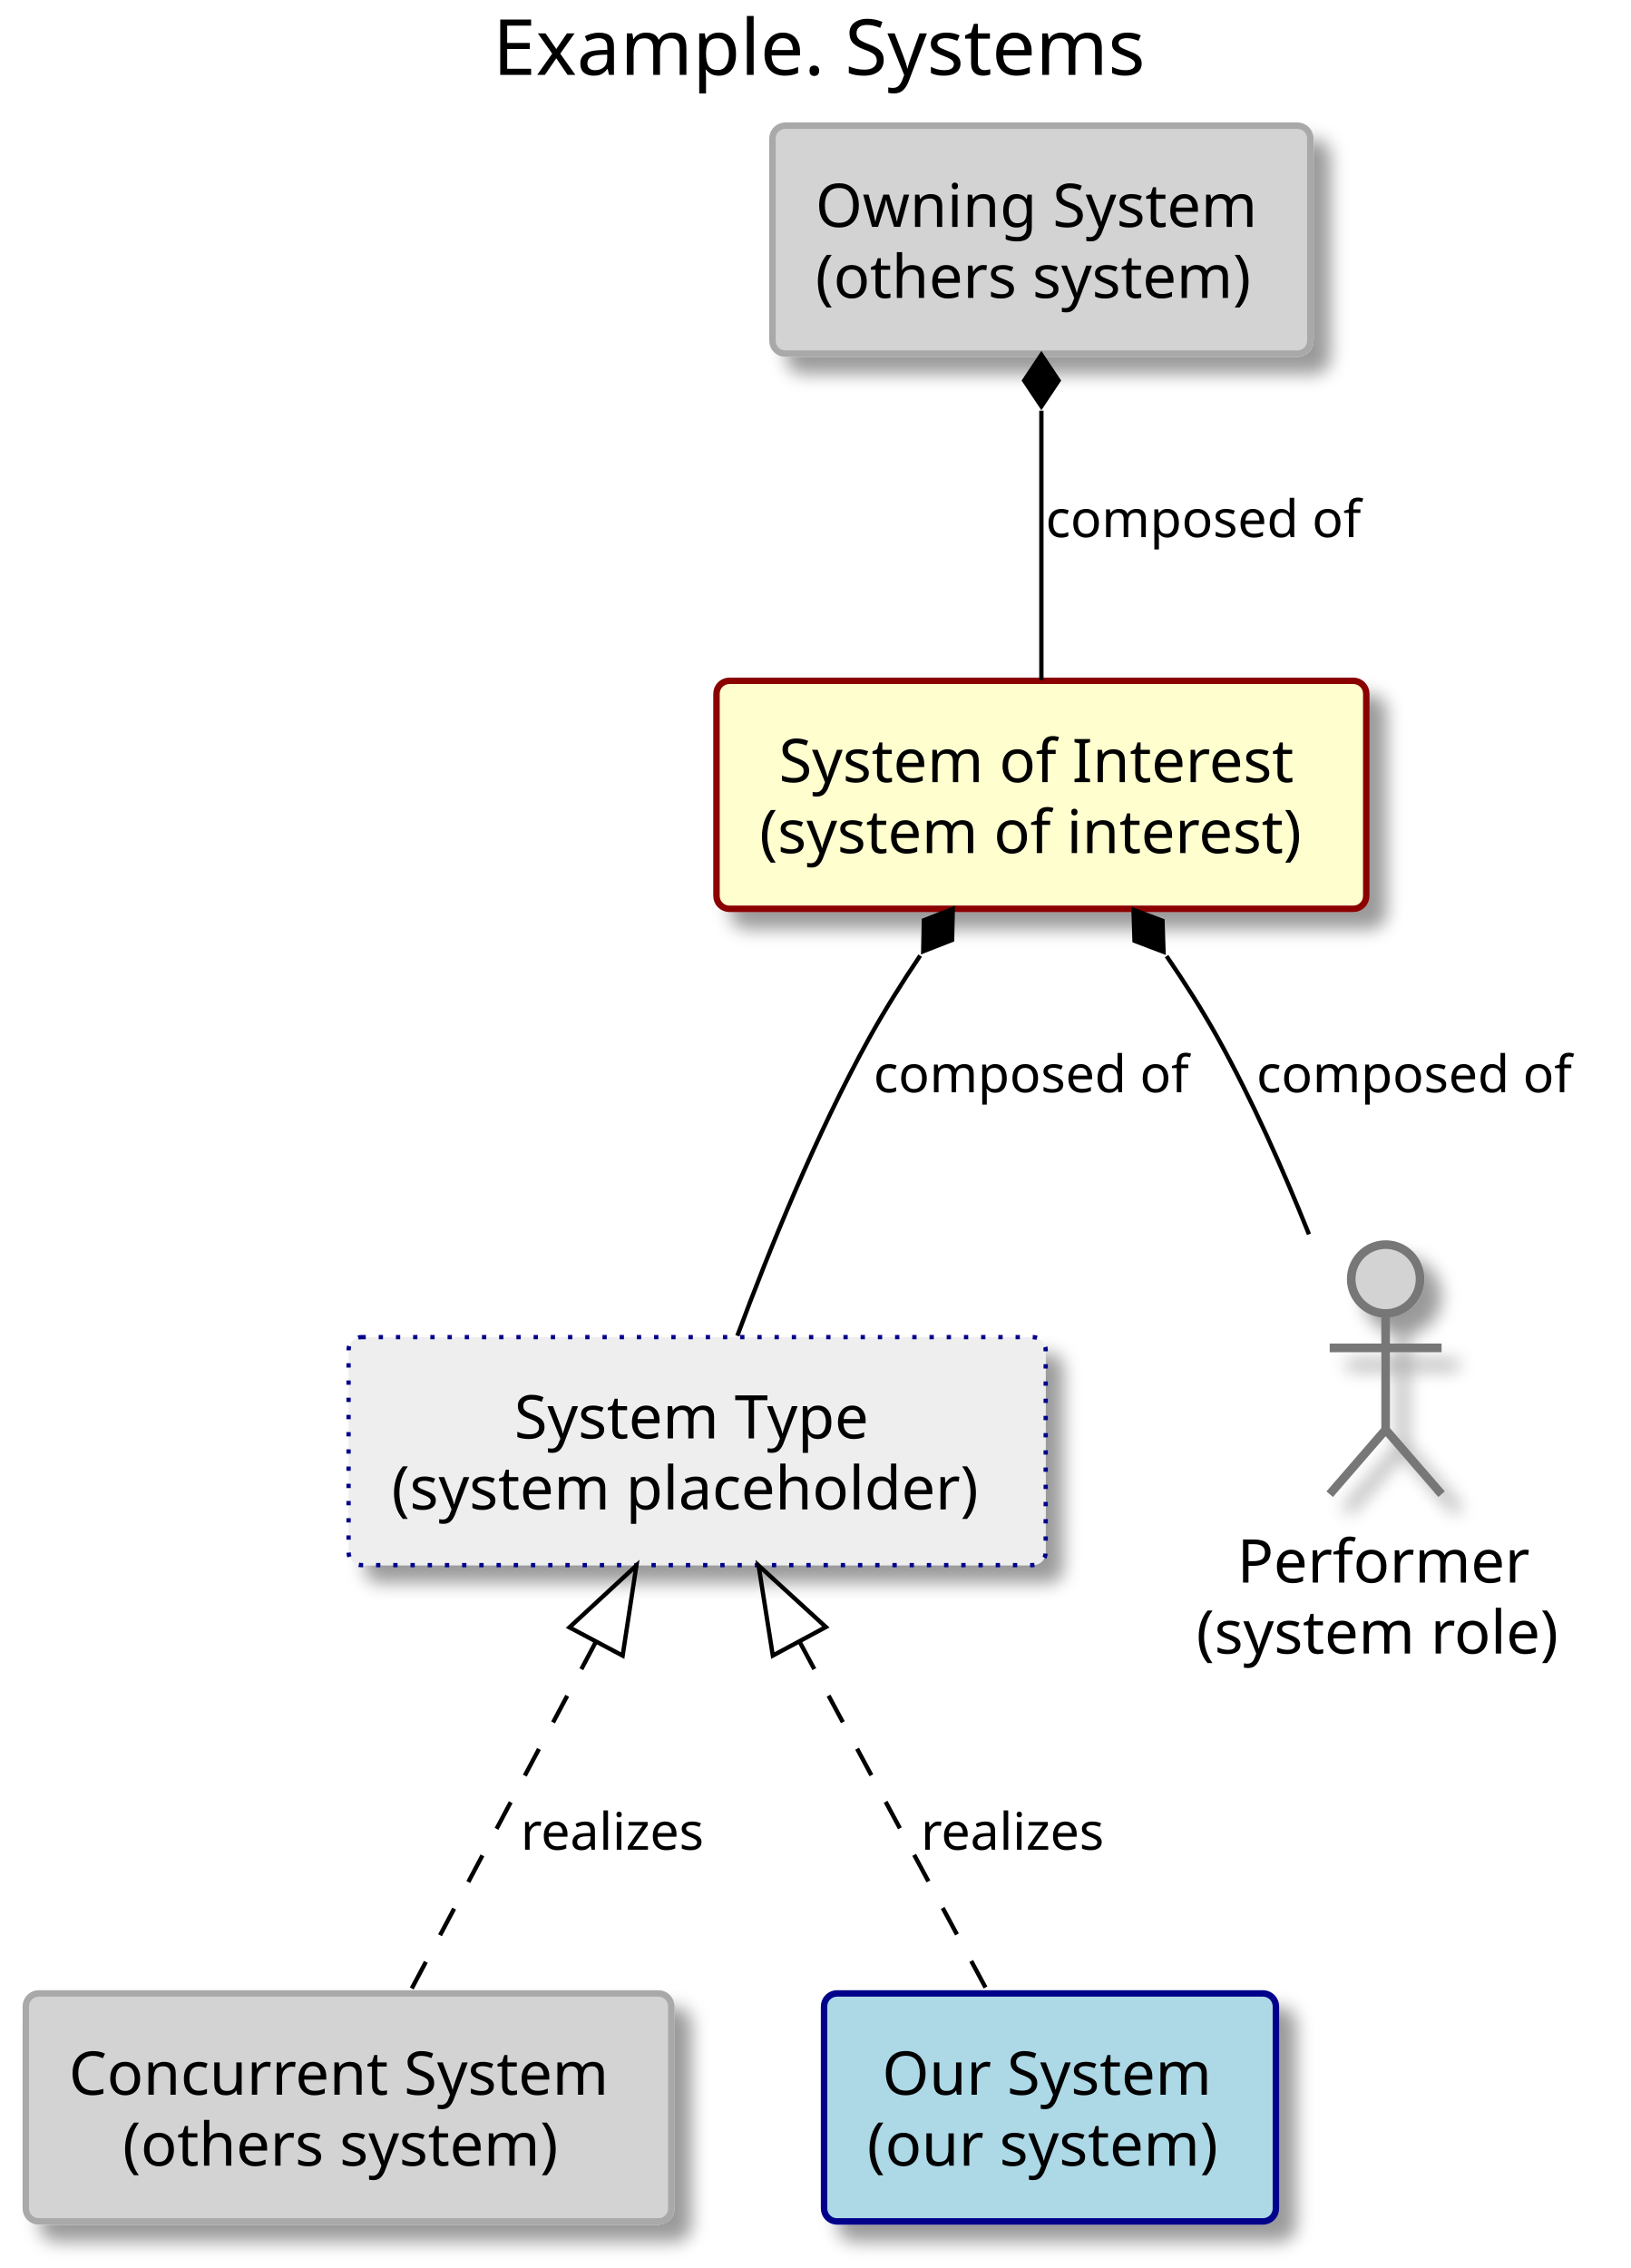
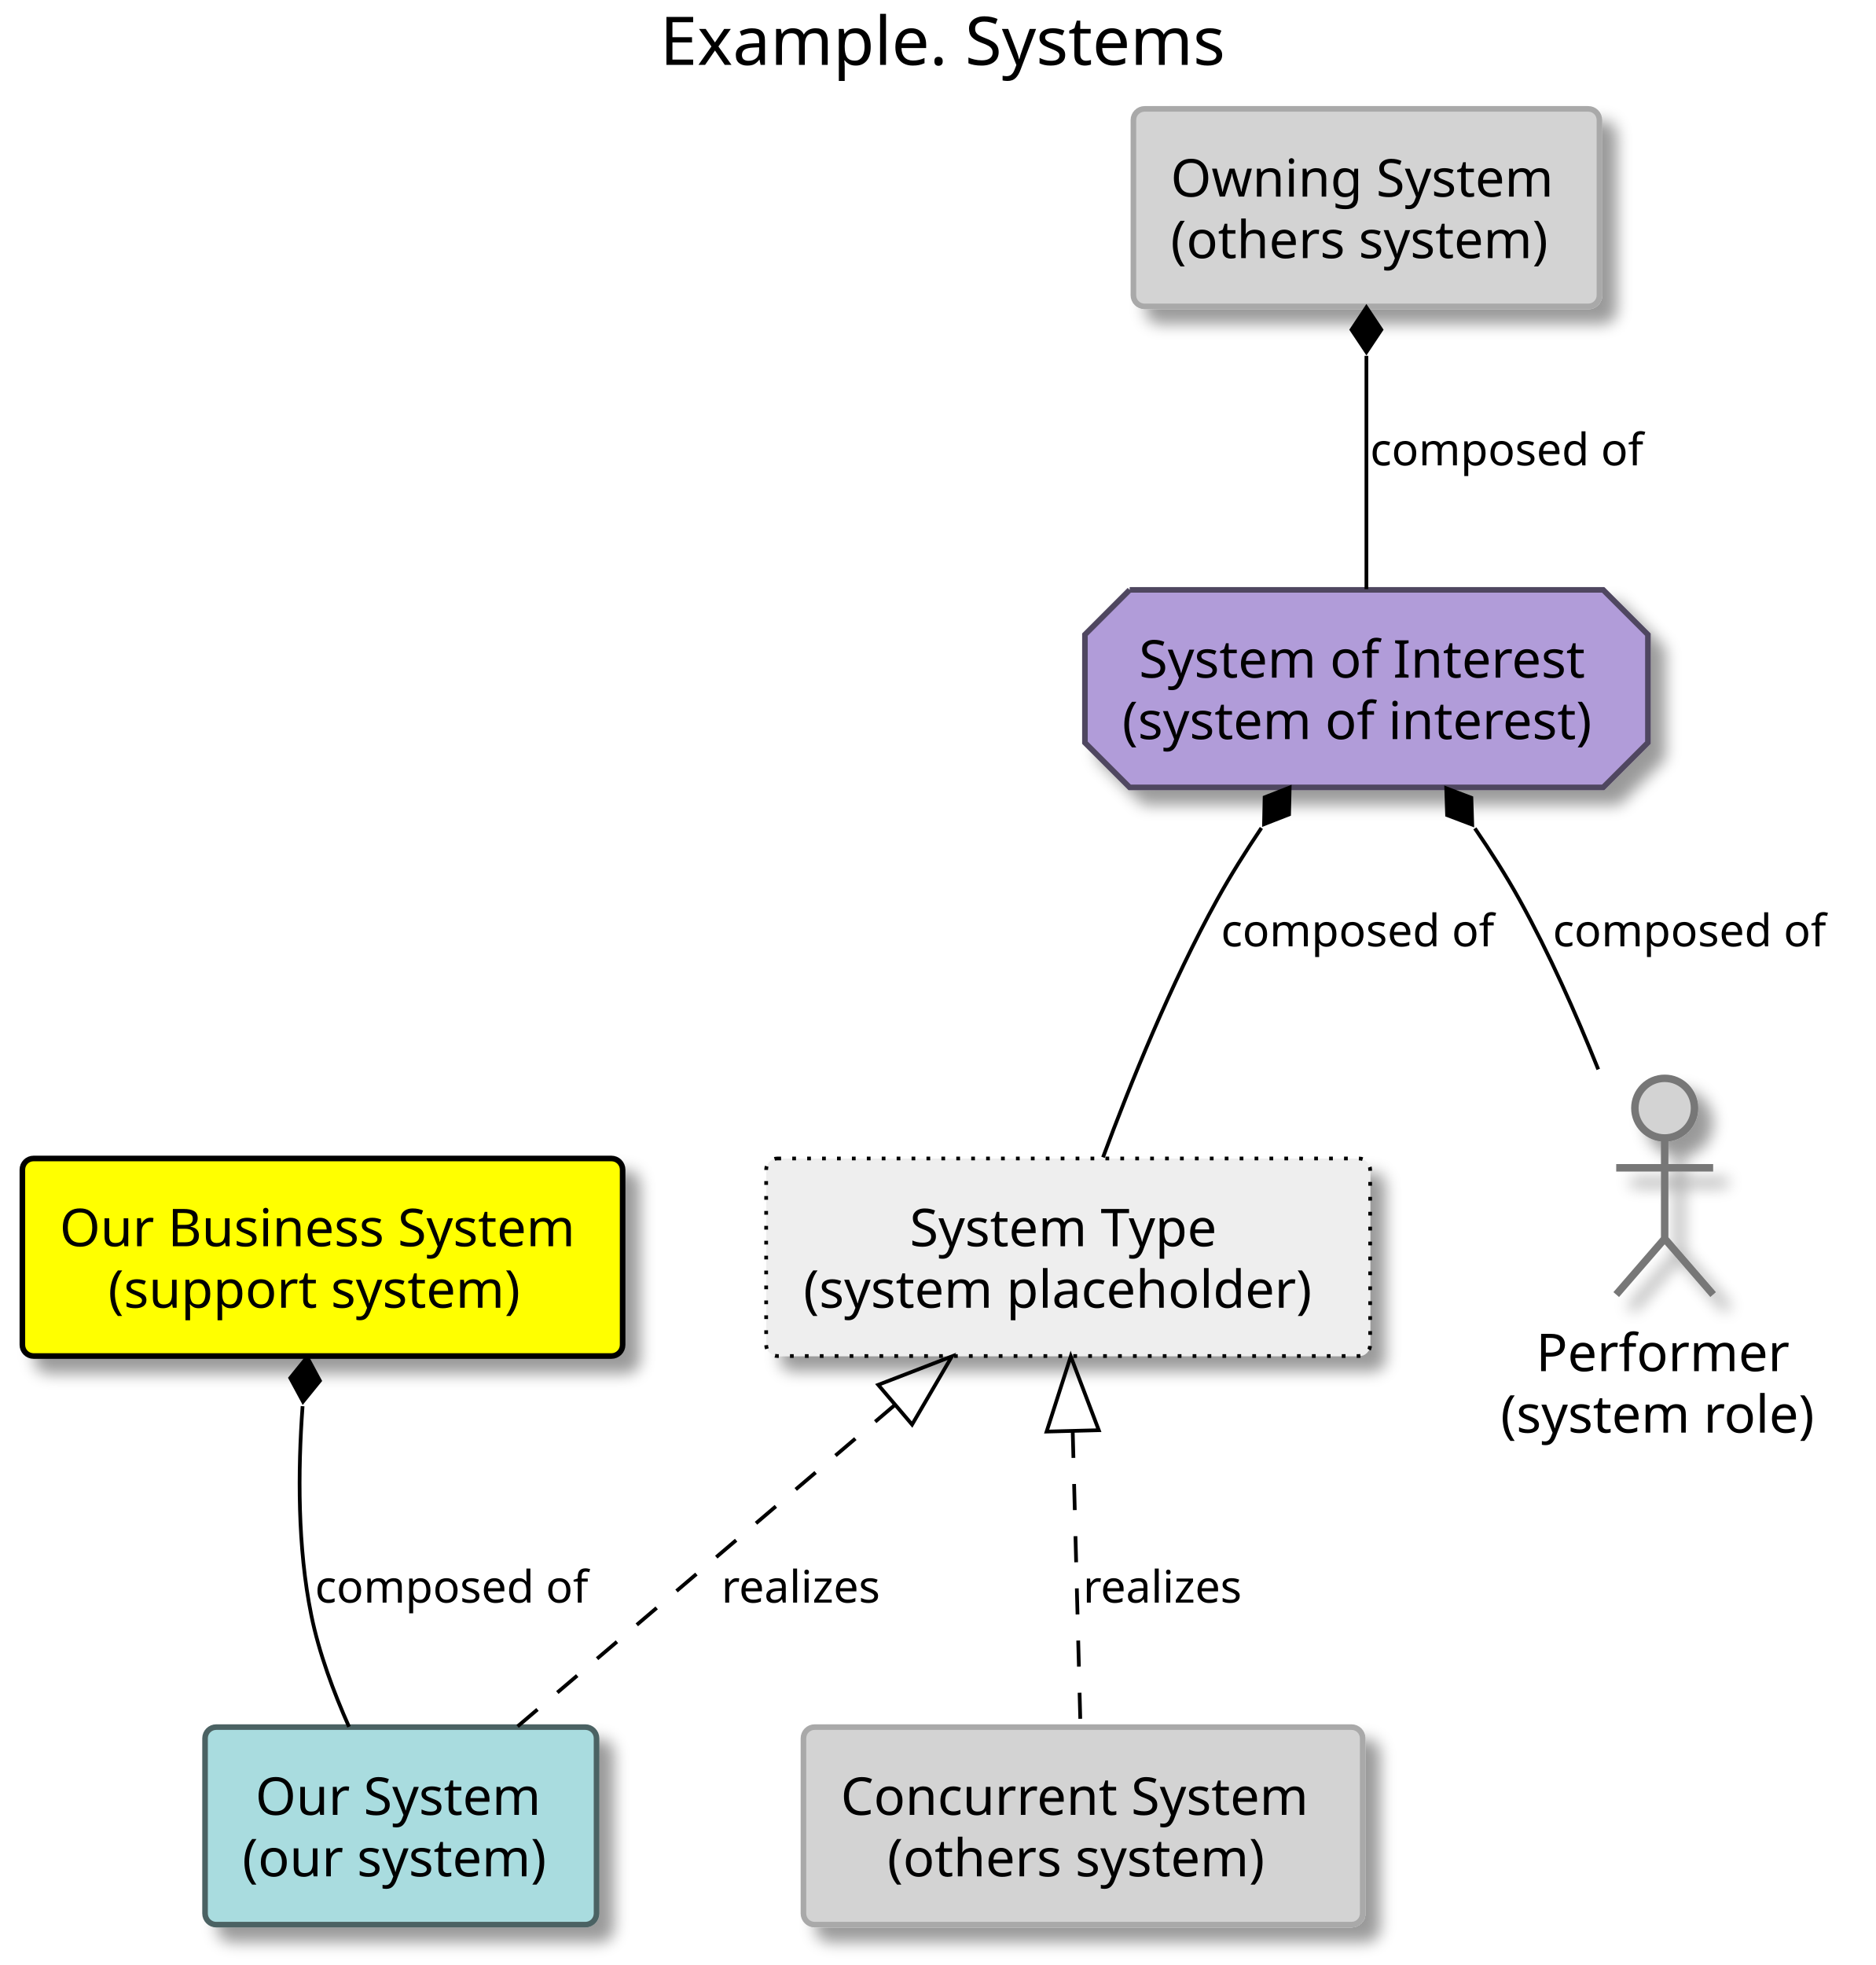
- <svg xmlns="http://www.w3.org/2000/svg" contentScriptType="application/ecmascript" contentStyleType="text/css" height="527px" preserveAspectRatio="none" style="width:379px;height:527px;" version="1.1" viewBox="0 0 379 527" width="379px" zoomAndPan="magnify">
+ <svg xmlns="http://www.w3.org/2000/svg" contentScriptType="application/ecmascript" contentStyleType="text/css" height="527px" preserveAspectRatio="none" style="width:503px;height:527px;" version="1.1" viewBox="0 0 503 527" width="503px" zoomAndPan="magnify">
  <defs>
-     <filter height="300%" id="fwbztkplq15go" width="300%" x="-1" y="-1">
+     <filter height="300%" id="f1hbsqcw0tk5w1" width="300%" x="-1" y="-1">
      <feGaussianBlur result="blurOut" stdDeviation="2.0" />
      <feColorMatrix in="blurOut" result="blurOut2" type="matrix" values="0 0 0 0 0 0 0 0 0 0 0 0 0 0 0 0 0 0 .4 0" />
      <feOffset dx="4.0" dy="4.0" in="blurOut2" result="blurOut3" />
      <feBlend in="SourceGraphic" in2="blurOut3" mode="normal" />
    </filter>
  </defs>
  <g>
-     <text fill="#000000" font-family="sans-serif" font-size="18" lengthAdjust="spacingAndGlyphs" textLength="157" x="114.5" y="17.402">Example. Systems</text>
-     <rect fill="#D3D3D3" filter="url(#fwbztkplq15go)" height="52.977" rx="3" ry="3" style="stroke: #A9A9A9; stroke-width: 1.5;" width="150" x="6" y="463.199" />
-     <text fill="#000000" font-family="sans-serif" font-size="14" lengthAdjust="spacingAndGlyphs" textLength="130" x="16" y="486.734">Concurrent System</text>
-     <text fill="#000000" font-family="sans-serif" font-size="14" lengthAdjust="spacingAndGlyphs" textLength="105" x="28.5" y="503.223">(others system)</text>
-     <rect fill="#EEEEEE" filter="url(#fwbztkplq15go)" height="52.977" rx="3" ry="3" style="stroke: #00008B; stroke-width: 1.0; stroke-dasharray: 1.0,3.0;" width="162" x="81" y="310.699" />
-     <text fill="#000000" font-family="sans-serif" font-size="14" lengthAdjust="spacingAndGlyphs" textLength="85" x="119.5" y="334.234">System Type</text>
-     <text fill="#000000" font-family="sans-serif" font-size="14" lengthAdjust="spacingAndGlyphs" textLength="142" x="91" y="350.723">(system placeholder)</text>
-     <rect fill="#FEFECE" filter="url(#fwbztkplq15go)" height="52.977" rx="3" ry="3" style="stroke: #8B0000; stroke-width: 1.5;" width="151" x="166.5" y="158.199" />
-     <text fill="#000000" font-family="sans-serif" font-size="14" lengthAdjust="spacingAndGlyphs" textLength="122" x="181" y="181.734">System of Interest</text>
-     <text fill="#000000" font-family="sans-serif" font-size="14" lengthAdjust="spacingAndGlyphs" textLength="131" x="176.5" y="198.223">(system of interest)</text>
-     <rect fill="#D3D3D3" filter="url(#fwbztkplq15go)" height="52.977" rx="3" ry="3" style="stroke: #A9A9A9; stroke-width: 1.5;" width="125" x="179.5" y="29.199" />
-     <text fill="#000000" font-family="sans-serif" font-size="14" lengthAdjust="spacingAndGlyphs" textLength="105" x="189.5" y="52.734">Owning System</text>
-     <text fill="#000000" font-family="sans-serif" font-size="14" lengthAdjust="spacingAndGlyphs" textLength="105" x="189.5" y="69.223">(others system)</text>
-     <rect fill="#ADD8E6" filter="url(#fwbztkplq15go)" height="52.977" rx="3" ry="3" style="stroke: #00008B; stroke-width: 1.5;" width="105" x="191.5" y="463.199" />
-     <text fill="#000000" font-family="sans-serif" font-size="14" lengthAdjust="spacingAndGlyphs" textLength="78" x="205" y="486.734">Our System</text>
-     <text fill="#000000" font-family="sans-serif" font-size="14" lengthAdjust="spacingAndGlyphs" textLength="85" x="201.5" y="503.223">(our system)</text>
-     <ellipse cx="322" cy="297.199" fill="#D3D3D3" filter="url(#fwbztkplq15go)" rx="8" ry="8" style="stroke: #777777; stroke-width: 2.0;" />
-     <path d="M322,305.199 L322,332.199 M309,313.199 L335,313.199 M322,332.199 L309,347.199 M322,332.199 L335,347.199 " fill="none" filter="url(#fwbztkplq15go)" style="stroke: #777777; stroke-width: 2.0;" />
-     <text fill="#000000" font-family="sans-serif" font-size="14" lengthAdjust="spacingAndGlyphs" textLength="69" x="287.5" y="367.734">Performer</text>
-     <text fill="#000000" font-family="sans-serif" font-size="14" lengthAdjust="spacingAndGlyphs" textLength="88" x="278" y="384.223">(system role)</text>
-     <path d="M242,95.436 C242,115.754 242,139.937 242,158.005 " fill="none" id="System_SystemOther_1-System_SystemOfInterest_1" style="stroke: #000000; stroke-width: 1.0;" />
-     <polygon fill="#000000" points="242,82.428,238,88.428,242,94.428,246,88.428,242,82.428" style="stroke: #000000; stroke-width: 1.0;" />
-     <text fill="#000000" font-family="sans-serif" font-size="12" lengthAdjust="spacingAndGlyphs" textLength="75" x="243" y="124.801">composed of</text>
-     <path d="M213.832,222.054 C209.628,228.3 205.528,234.824 202,241.199 C189.586,263.632 178.637,290.716 171.347,310.389 " fill="none" id="System_SystemOfInterest_1-System_Placeholder_1" style="stroke: #000000; stroke-width: 1.0;" />
-     <polygon fill="#000000" points="221.409,211.207,214.694,213.835,214.537,221.044,221.252,218.416,221.409,211.207" style="stroke: #000000; stroke-width: 1.0;" />
-     <text fill="#000000" font-family="sans-serif" font-size="12" lengthAdjust="spacingAndGlyphs" textLength="75" x="203" y="253.801">composed of</text>
-     <path d="M271.092,222.163 C275.343,228.36 279.47,234.842 283,241.199 C290.946,255.512 298.171,271.779 304.183,286.804 " fill="none" id="System_SystemOfInterest_1-System_SystemRole_1" style="stroke: #000000; stroke-width: 1.0;" />
-     <polygon fill="#000000" points="263.409,211.402,263.64,218.609,270.382,221.168,270.151,213.961,263.409,211.402" style="stroke: #000000; stroke-width: 1.0;" />
-     <text fill="#000000" font-family="sans-serif" font-size="12" lengthAdjust="spacingAndGlyphs" textLength="75" x="292" y="253.801">composed of</text>
-     <path d="M185.917,381.678 C200.129,408.11 217.677,440.745 229.743,463.185 " fill="none" id="System_Placeholder_1-System_SystemOur_1" style="stroke: #000000; stroke-width: 1.0; stroke-dasharray: 7.0,7.0;" />
-     <polygon fill="none" points="179.59,384.693,176.283,363.763,191.92,378.063,179.59,384.693" style="stroke: #000000; stroke-width: 1.0;" />
-     <text fill="#000000" font-family="sans-serif" font-size="12" lengthAdjust="spacingAndGlyphs" textLength="45" x="214" y="429.801">realizes</text>
-     <path d="M138.375,381.678 C124.336,408.11 107.002,440.745 95.083,463.185 " fill="none" id="System_Placeholder_1-SOther_2" style="stroke: #000000; stroke-width: 1.0; stroke-dasharray: 7.0,7.0;" />
-     <polygon fill="none" points="132.327,378.142,147.891,363.763,144.691,384.709,132.327,378.142" style="stroke: #000000; stroke-width: 1.0;" />
-     <text fill="#000000" font-family="sans-serif" font-size="12" lengthAdjust="spacingAndGlyphs" textLength="45" x="121" y="429.801">realizes</text>
+     <text fill="#000000" font-family="sans-serif" font-size="18" lengthAdjust="spacingAndGlyphs" textLength="157" x="177" y="17.402">Example. Systems</text>
+     <rect fill="#D3D3D3" filter="url(#f1hbsqcw0tk5w1)" height="52.977" rx="3" ry="3" style="stroke: #A9A9A9; stroke-width: 1.5;" width="150" x="215.5" y="463.199" />
+     <text fill="#000000" font-family="sans-serif" font-size="14" lengthAdjust="spacingAndGlyphs" textLength="130" x="225.5" y="486.734">Concurrent System</text>
+     <text fill="#000000" font-family="sans-serif" font-size="14" lengthAdjust="spacingAndGlyphs" textLength="105" x="238" y="503.223">(others system)</text>
+     <rect fill="#EEEEEE" filter="url(#f1hbsqcw0tk5w1)" height="52.977" rx="3" ry="3" style="stroke: #000000; stroke-width: 1.0; stroke-dasharray: 1.0,3.0;" width="162" x="205.5" y="310.699" />
+     <text fill="#000000" font-family="sans-serif" font-size="14" lengthAdjust="spacingAndGlyphs" textLength="85" x="244" y="334.234">System Type</text>
+     <text fill="#000000" font-family="sans-serif" font-size="14" lengthAdjust="spacingAndGlyphs" textLength="142" x="215.5" y="350.723">(system placeholder)</text>
+     <path d="M303,158.199 L430,158.199 L442,170.199 L442,199.176 L430,211.176 L303,211.176 L291,199.176 L291,170.199 L303,158.199 " fill="#B19CD9" filter="url(#f1hbsqcw0tk5w1)" style="stroke: #504661; stroke-width: 1.5;" />
+     <text fill="#000000" font-family="sans-serif" font-size="14" lengthAdjust="spacingAndGlyphs" textLength="122" x="305.5" y="181.734">System of Interest</text>
+     <text fill="#000000" font-family="sans-serif" font-size="14" lengthAdjust="spacingAndGlyphs" textLength="131" x="301" y="198.223">(system of interest)</text>
+     <rect fill="#D3D3D3" filter="url(#f1hbsqcw0tk5w1)" height="52.977" rx="3" ry="3" style="stroke: #A9A9A9; stroke-width: 1.5;" width="125" x="304" y="29.199" />
+     <text fill="#000000" font-family="sans-serif" font-size="14" lengthAdjust="spacingAndGlyphs" textLength="105" x="314" y="52.734">Owning System</text>
+     <text fill="#000000" font-family="sans-serif" font-size="14" lengthAdjust="spacingAndGlyphs" textLength="105" x="314" y="69.223">(others system)</text>
+     <rect fill="#A9DCDF" filter="url(#f1hbsqcw0tk5w1)" height="52.977" rx="3" ry="3" style="stroke: #4C6263; stroke-width: 1.5;" width="105" x="55" y="463.199" />
+     <text fill="#000000" font-family="sans-serif" font-size="14" lengthAdjust="spacingAndGlyphs" textLength="78" x="68.5" y="486.734">Our System</text>
+     <text fill="#000000" font-family="sans-serif" font-size="14" lengthAdjust="spacingAndGlyphs" textLength="85" x="65" y="503.223">(our system)</text>
+     <ellipse cx="446.5" cy="297.199" fill="#D3D3D3" filter="url(#f1hbsqcw0tk5w1)" rx="8" ry="8" style="stroke: #777777; stroke-width: 2.0;" />
+     <path d="M446.5,305.199 L446.5,332.199 M433.5,313.199 L459.5,313.199 M446.5,332.199 L433.5,347.199 M446.5,332.199 L459.5,347.199 " fill="none" filter="url(#f1hbsqcw0tk5w1)" style="stroke: #777777; stroke-width: 2.0;" />
+     <text fill="#000000" font-family="sans-serif" font-size="14" lengthAdjust="spacingAndGlyphs" textLength="69" x="412" y="367.734">Performer</text>
+     <text fill="#000000" font-family="sans-serif" font-size="14" lengthAdjust="spacingAndGlyphs" textLength="88" x="402.5" y="384.223">(system role)</text>
+     <rect fill="#FFFF00" filter="url(#f1hbsqcw0tk5w1)" height="52.977" rx="3" ry="3" style="stroke: #000000; stroke-width: 1.5;" width="161" x="6" y="310.699" />
+     <text fill="#000000" font-family="sans-serif" font-size="14" lengthAdjust="spacingAndGlyphs" textLength="141" x="16" y="334.234">Our Business System</text>
+     <text fill="#000000" font-family="sans-serif" font-size="14" lengthAdjust="spacingAndGlyphs" textLength="115" x="29" y="350.723">(support system)</text>
+     <path d="M338.332,222.054 C334.128,228.3 330.028,234.824 326.5,241.199 C314.086,263.632 303.137,290.716 295.847,310.389 " fill="none" id="System_SystemOfInterest_1-System_Placeholder_1" style="stroke: #000000; stroke-width: 1.0;" />
+     <polygon fill="#000000" points="345.909,211.207,339.193,213.835,339.037,221.044,345.752,218.416,345.909,211.207" style="stroke: #000000; stroke-width: 1.0;" />
+     <text fill="#000000" font-family="sans-serif" font-size="12" lengthAdjust="spacingAndGlyphs" textLength="75" x="327.5" y="253.801">composed of</text>
+     <path d="M395.592,222.163 C399.843,228.36 403.97,234.842 407.5,241.199 C415.446,255.512 422.671,271.779 428.683,286.804 " fill="none" id="System_SystemOfInterest_1-System_SystemRole_1" style="stroke: #000000; stroke-width: 1.0;" />
+     <polygon fill="#000000" points="387.909,211.402,388.14,218.609,394.882,221.168,394.651,213.961,387.909,211.402" style="stroke: #000000; stroke-width: 1.0;" />
+     <text fill="#000000" font-family="sans-serif" font-size="12" lengthAdjust="spacingAndGlyphs" textLength="75" x="416.5" y="253.801">composed of</text>
+     <path d="M81.158,377.129 C79.882,394.51 79.799,415.02 83.5,433.199 C85.562,443.329 89.507,453.894 93.612,463.11 " fill="none" id="System_SystemSupport_1-System_SystemOur_1" style="stroke: #000000; stroke-width: 1.0;" />
+     <polygon fill="#000000" points="82.388,363.964,77.847,369.566,81.272,375.912,85.812,370.31,82.388,363.964" style="stroke: #000000; stroke-width: 1.0;" />
+     <text fill="#000000" font-family="sans-serif" font-size="12" lengthAdjust="spacingAndGlyphs" textLength="75" x="84.5" y="429.801">composed of</text>
+     <path d="M287.728,384.003 C288.41,410.003 289.233,441.398 289.805,463.185 " fill="none" id="System_Placeholder_1-SOther_2" style="stroke: #000000; stroke-width: 1.0; stroke-dasharray: 7.0,7.0;" />
+     <polygon fill="none" points="280.724,383.939,287.197,363.763,294.719,383.572,280.724,383.939" style="stroke: #000000; stroke-width: 1.0;" />
+     <text fill="#000000" font-family="sans-serif" font-size="12" lengthAdjust="spacingAndGlyphs" textLength="45" x="290.5" y="429.801">realizes</text>
+     <path d="M366.5,95.436 C366.5,115.754 366.5,139.937 366.5,158.005 " fill="none" id="System_SystemOther_1-System_SystemOfInterest_1" style="stroke: #000000; stroke-width: 1.0;" />
+     <polygon fill="#000000" points="366.5,82.428,362.5,88.428,366.5,94.428,370.5,88.428,366.5,82.428" style="stroke: #000000; stroke-width: 1.0;" />
+     <text fill="#000000" font-family="sans-serif" font-size="12" lengthAdjust="spacingAndGlyphs" textLength="75" x="367.5" y="124.801">composed of</text>
+     <path d="M240.073,376.753 C208.149,403.951 166.624,439.329 138.622,463.185 " fill="none" id="System_Placeholder_1-System_SystemOur_1" style="stroke: #000000; stroke-width: 1.0; stroke-dasharray: 7.0,7.0;" />
+     <polygon fill="none" points="235.557,371.404,255.321,363.763,244.636,382.061,235.557,371.404" style="stroke: #000000; stroke-width: 1.0;" />
+     <text fill="#000000" font-family="sans-serif" font-size="12" lengthAdjust="spacingAndGlyphs" textLength="45" x="193.5" y="429.801">realizes</text>
  </g>
</svg>
